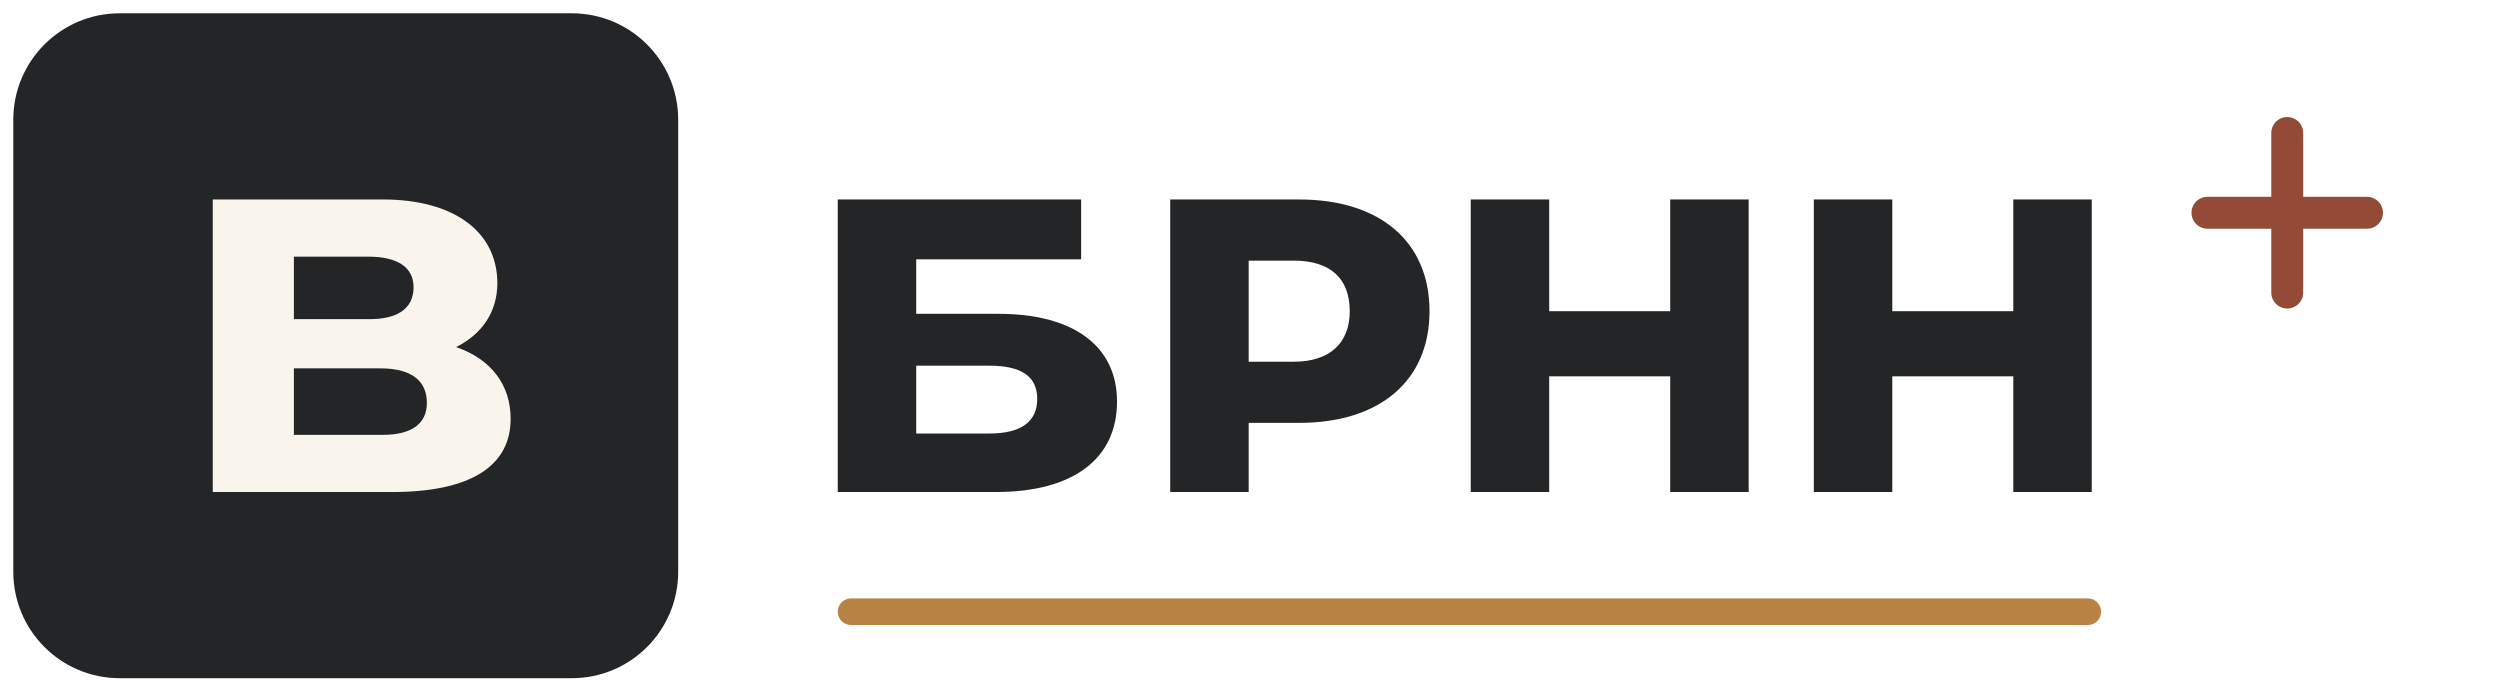
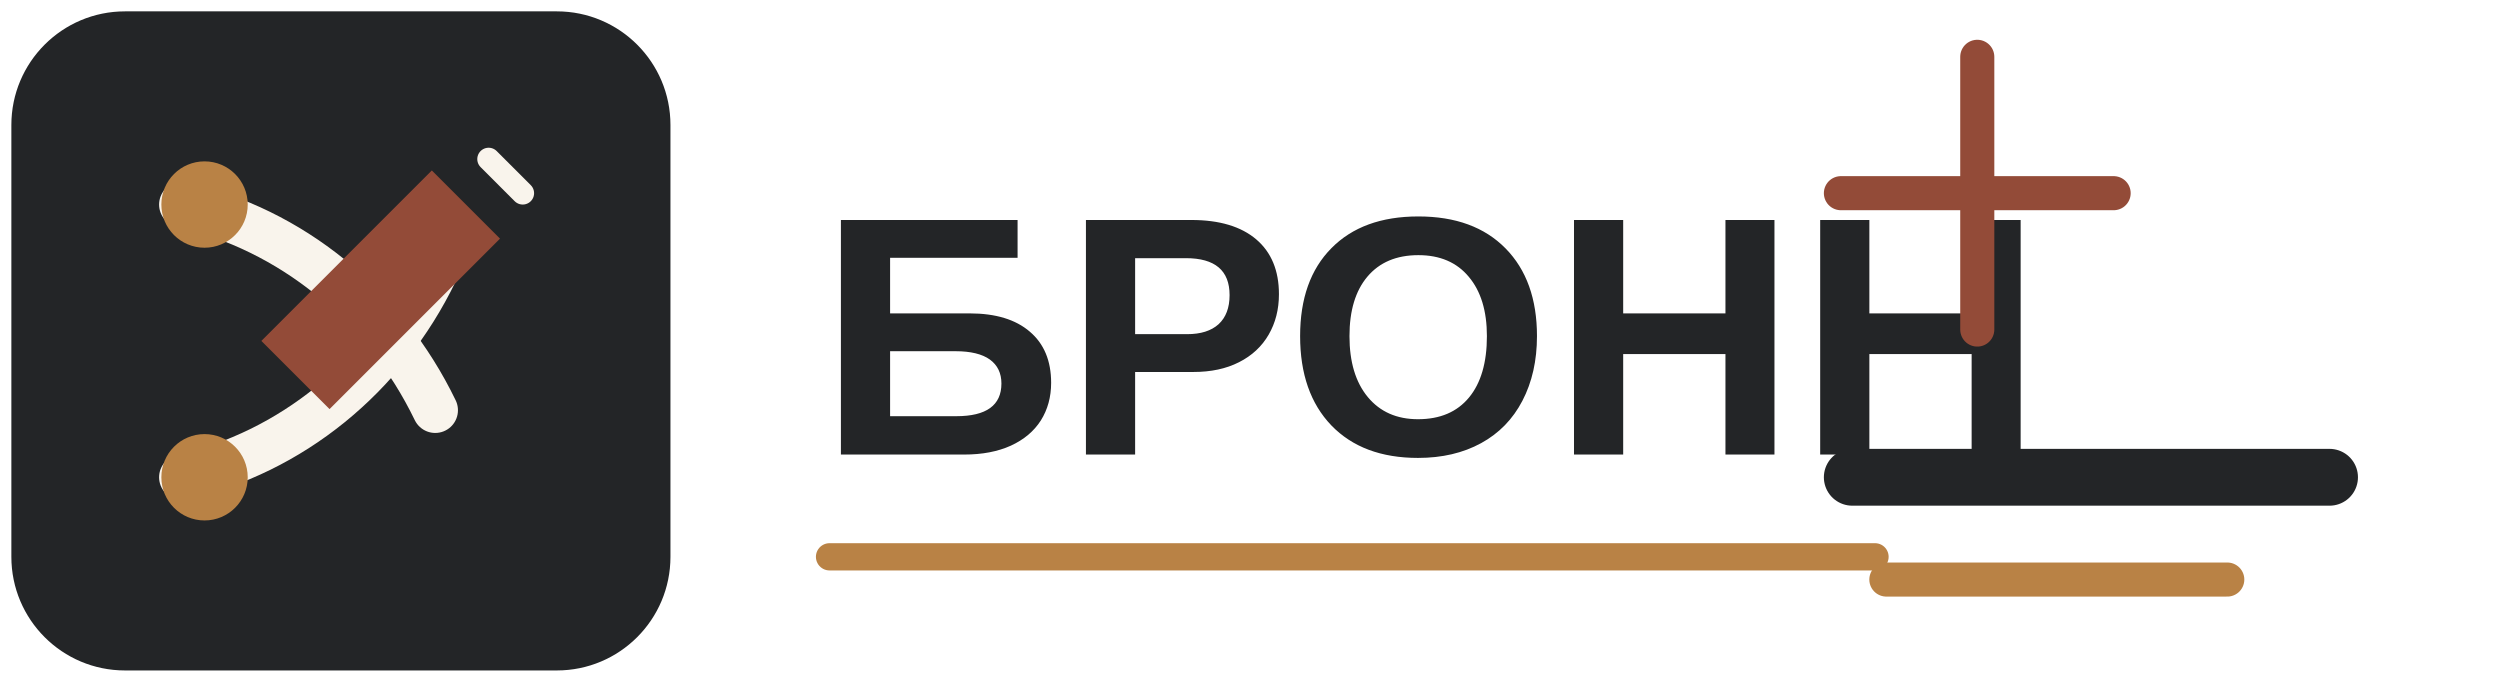
- <svg xmlns="http://www.w3.org/2000/svg" width="188" height="52" viewBox="0 0 188 52" fill="none" role="img" aria-labelledby="title desc">
-   <rect x="1" y="1" width="50" height="50" rx="8" fill="#232527" />
-   <path d="M16 37V15h12.8c5.3 0 8.6 2.4 8.6 6.3 0 2.1-1.1 3.8-3.1 4.8 2.6.9 4.1 2.8 4.1 5.4 0 3.6-3.1 5.5-8.9 5.5H16Zm6.1-13h5.7c2.1 0 3.3-.8 3.3-2.4 0-1.5-1.2-2.3-3.4-2.3h-5.6V24Zm0 8.7h6.7c2.1 0 3.3-.8 3.3-2.4 0-1.7-1.2-2.6-3.5-2.6h-6.5v5Z" fill="#F9F4EC" />
-   <path d="M63 37V15h18.3v4.5H68.9v4.1h6.2c5.6 0 8.9 2.4 8.9 6.6 0 4.3-3.3 6.8-9.1 6.8H63Zm5.9-4.4h5.5c2.4 0 3.6-.9 3.6-2.6 0-1.7-1.2-2.5-3.6-2.5h-5.5v5.1ZM88 37V15h9.7c6.1 0 9.8 3.2 9.8 8.4s-3.7 8.4-9.8 8.4h-3.8V37H88Zm5.9-9.8h3.4c2.7 0 4.2-1.4 4.2-3.8 0-2.5-1.5-3.8-4.2-3.8h-3.4v7.6ZM110.6 37V15h5.9v8.4h9.1V15h5.9v22h-5.9v-8.7h-9.1V37h-5.9ZM136.4 37V15h5.9v8.4h9.1V15h5.9v22h-5.9v-8.7h-9.1V37h-5.9Z" fill="#232527" />
-   <path d="M64 46h93" stroke="#B98245" stroke-width="2" stroke-linecap="round" />
-   <path d="M166 16h12m-6-6v12" stroke="#934B38" stroke-width="2.4" stroke-linecap="round" />
+ <svg xmlns="http://www.w3.org/2000/svg" width="220" height="60" viewBox="0 0 220 60" fill="none" role="img" aria-labelledby="title desc">
+   <rect x="1" y="1" width="58" height="58" rx="10" fill="#232527" />
+   <path d="M16 42c9.6-2.2 17.8-8.8 22.3-18.1" stroke="#F9F4EC" stroke-width="4" stroke-linecap="round" />
+   <path d="M16 18c9.6 2.2 17.8 8.8 22.3 18.1" stroke="#F9F4EC" stroke-width="4" stroke-linecap="round" />
+   <circle cx="18" cy="18" r="3.8" fill="#B98245" />
+   <circle cx="18" cy="42" r="3.8" fill="#B98245" />
+   <path d="M38 15l6 6-15 15-6-6 15-15Z" fill="#934B38" />
+   <path d="M43 14l3 3" stroke="#F9F4EC" stroke-width="2" stroke-linecap="round" />
+   <text x="72" y="40" fill="#232527" font-family="Arial Black, Manrope, Arial, sans-serif" font-size="30" font-weight="900" letter-spacing="0">БРОНН</text>
+   <path d="M73 49h92" stroke="#B98245" stroke-width="2.4" stroke-linecap="round" />
+   <path d="M162 17h24m-12-12v24" stroke="#934B38" stroke-width="3" stroke-linecap="round" />
+   <path d="M163 42h42" stroke="#232527" stroke-width="5" stroke-linecap="round" />
+   <path d="M166 51h30" stroke="#B98245" stroke-width="3" stroke-linecap="round" />
</svg>
